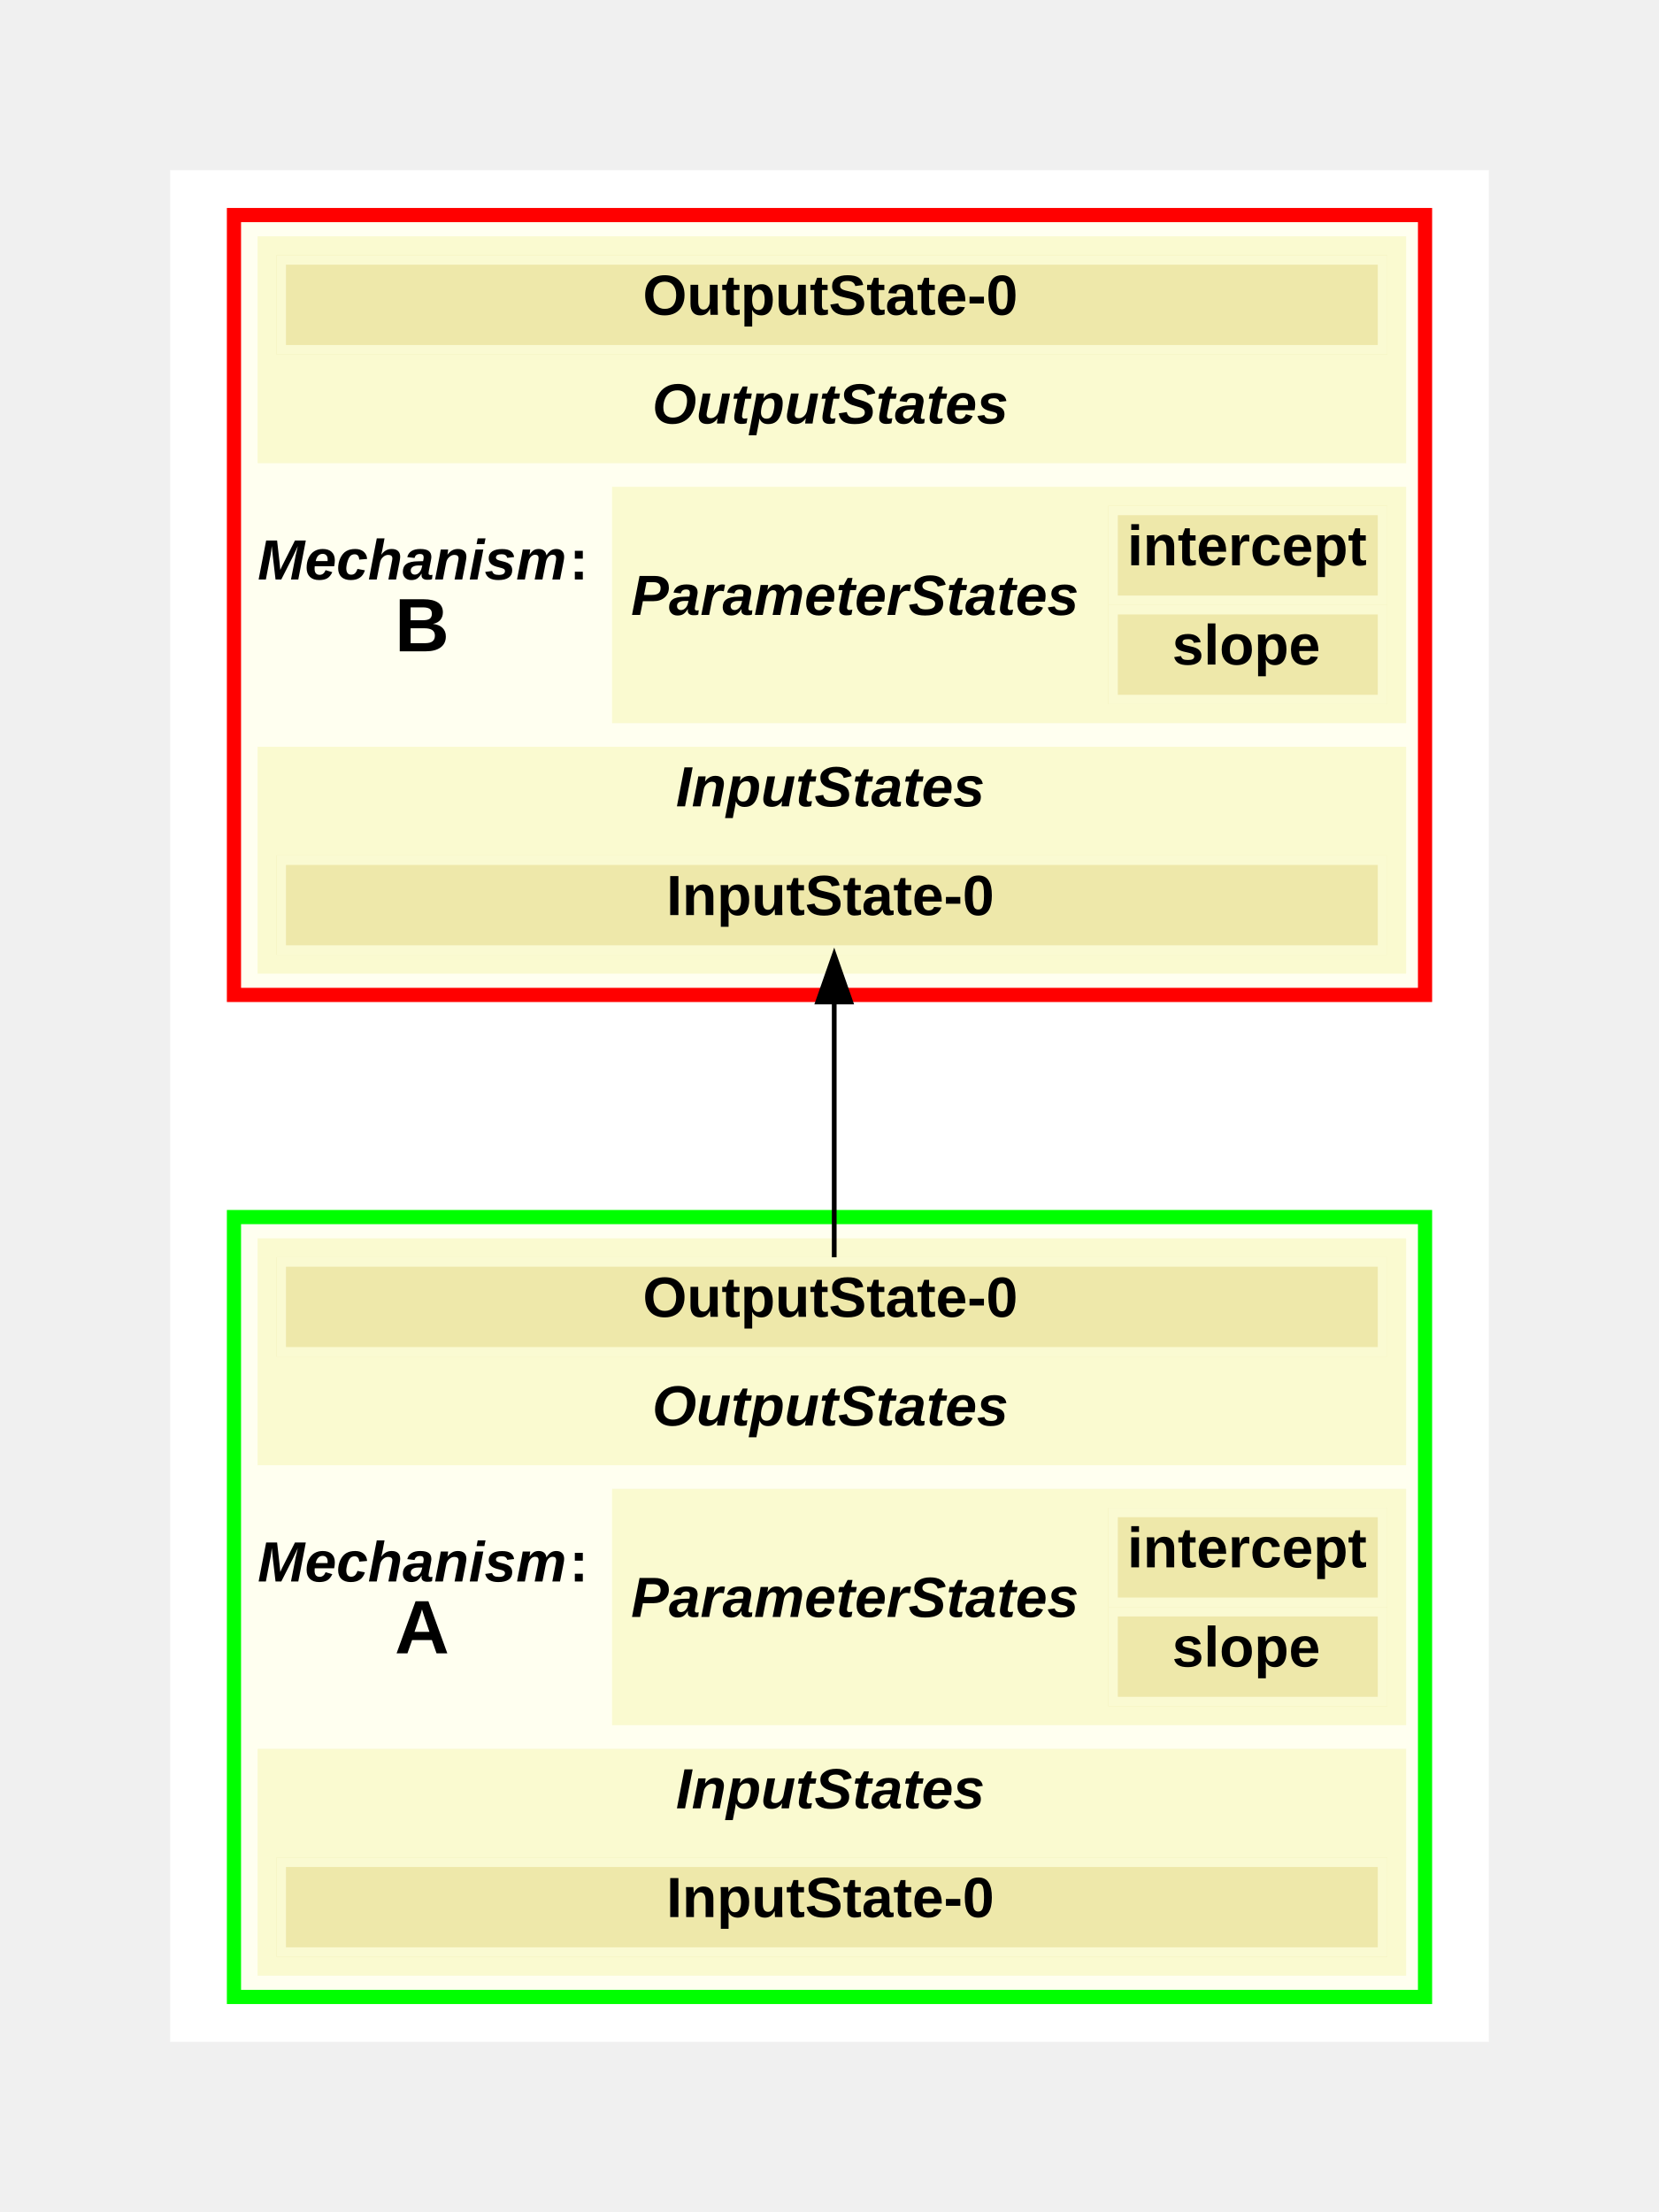
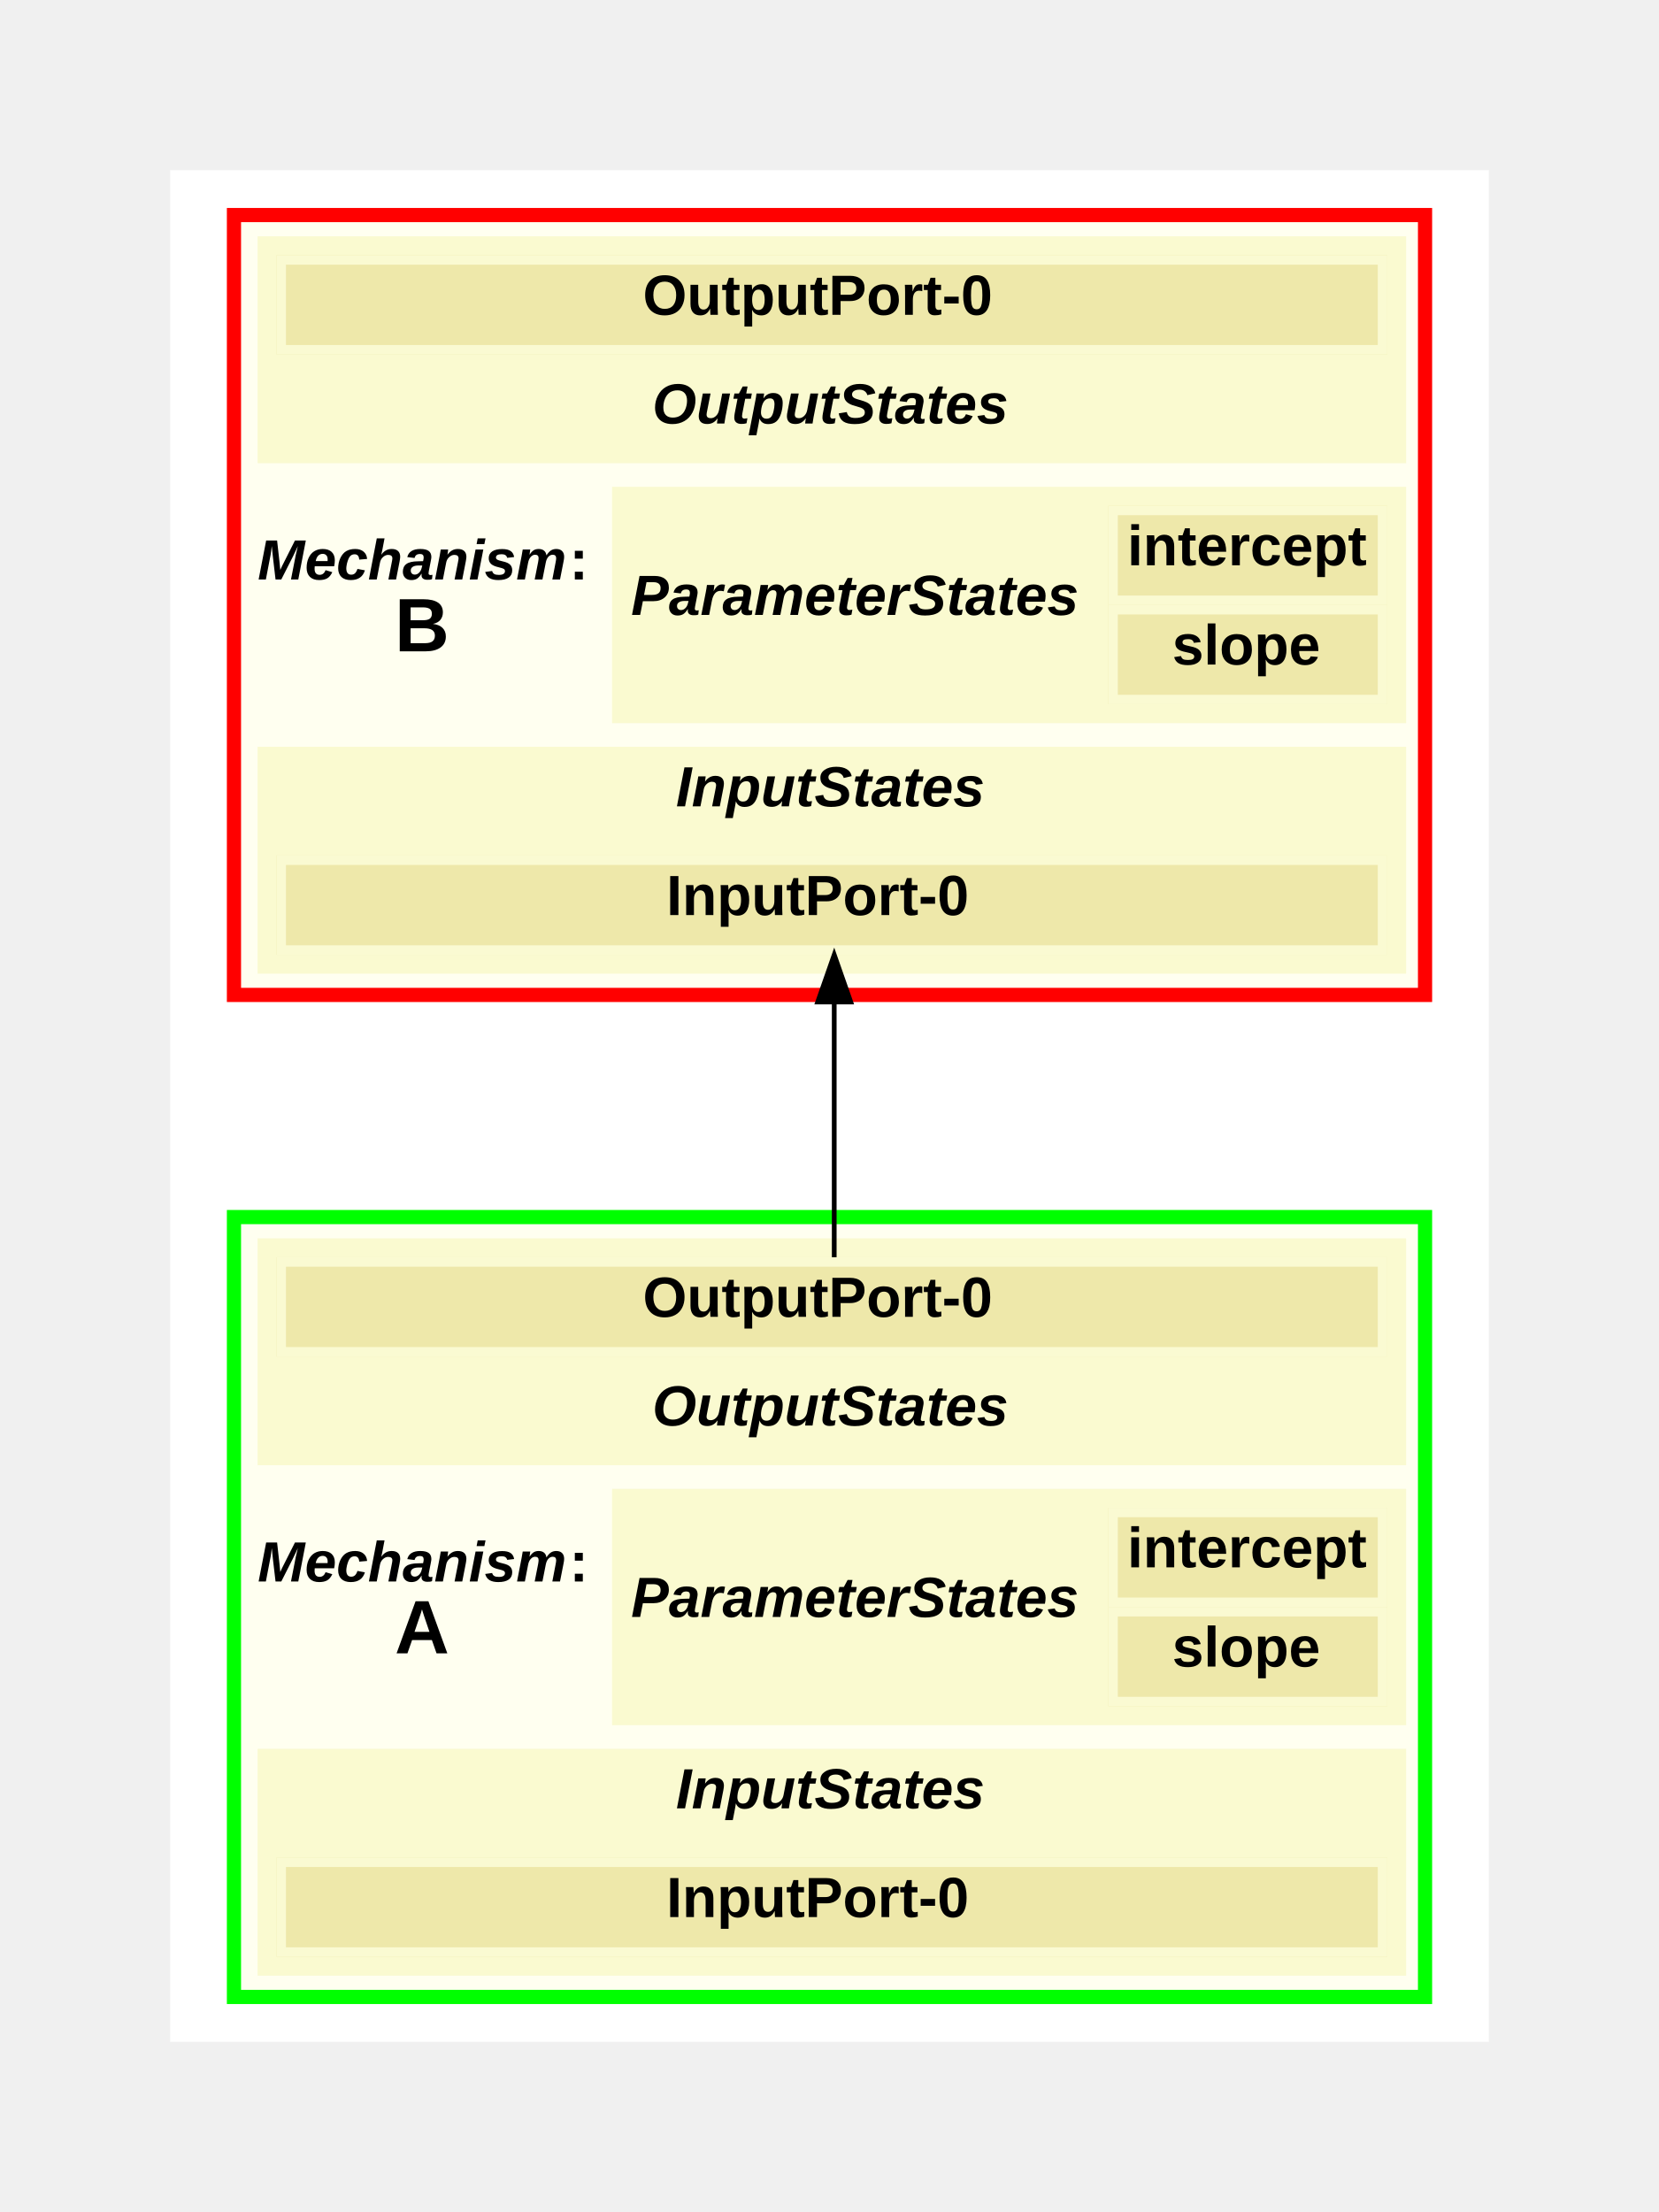
<svg xmlns="http://www.w3.org/2000/svg" version="1.1" id="svg3732" xml:space="preserve" width="468" height="624" viewBox="0 0 468 624">
  <defs id="defs3736" />
  <g id="g3740" transform="matrix(1.333333,0,0,-1.333333,0,624)">
    <g id="g3742">
      <path d="M 36,432 H 315 V 36 H 36 Z" style="fill:#ffffff;fill-opacity:1;fill-rule:nonzero;stroke:none" id="path3744" />
      <path d="M 48,212 H 303 V 44 H 48 Z" style="fill:#fffff0;fill-opacity:1;fill-rule:nonzero;stroke:none" id="path3746" />
      <path d="m 54.5,206 h 243 v -48 h -243 z" style="fill:#fafad0;fill-opacity:1;fill-rule:nonzero;stroke:none" id="path3748" />
      <path d="m 58.5,202 h 235 v -21 h -235 z" style="fill:#eee8aa;fill-opacity:1;fill-rule:nonzero;stroke:none" id="path3750" />
      <path d="m 59.5,201 h 233 v -19 h -233 z" style="fill:none;stroke:#fafad2;stroke-width:2;stroke-linecap:butt;stroke-linejoin:miter;stroke-miterlimit:10;stroke-dasharray:none;stroke-opacity:1" id="path3752" />
      <text transform="matrix(1,0,0,-1,136,189.3984)" style="font-variant:normal;font-weight:bold;font-size:12px;font-family:Arial;-inkscape-font-specification:Arial-BoldMT;writing-mode:lr-tb;fill:#000000;fill-opacity:1;fill-rule:nonzero;stroke:none" id="text3756">
-         <tspan x="0 9.324 16.644 20.64 27.96 35.28 39.276 47.268 51.264 57.936 61.932 68.604 72.6" y="0" id="tspan3754">OutputState-0</tspan>
+         <tspan x="0 9.324 16.644 20.64 27.96 35.28 39.276 47.268 51.264 57.936 61.932 68.604 72.6" y="0" id="tspan3754">OutputPort-0</tspan>
      </text>
      <text transform="matrix(1,0,0,-1,138,166.3984)" style="font-style:italic;font-variant:normal;font-weight:bold;font-size:12px;font-family:Arial;-inkscape-font-specification:Arial-BoldItalicMT;writing-mode:lr-tb;fill:#000000;fill-opacity:1;fill-rule:nonzero;stroke:none" id="text3762">
        <tspan x="0 9.324 16.644 20.64 27.96 35.28 39.276 47.268 51.264 57.936 61.932 68.604" y="0" id="tspan3758">OutputStates</tspan>
        <tspan x="-83.5 -73.504 -66.832 -60.16 -52.84 -46.168 -38.848 -35.524 -28.852" y="33" id="tspan3760">Mechanism</tspan>
      </text>
      <text transform="matrix(1,0,0,-1,120.464,133.3984)" style="font-variant:normal;font-weight:bold;font-size:12px;font-family:Arial;-inkscape-font-specification:Arial-BoldMT;writing-mode:lr-tb;fill:#000000;fill-opacity:1;fill-rule:nonzero;stroke:none" id="text3766">
        <tspan x="0" y="0" id="tspan3764">:</tspan>
      </text>
      <text transform="matrix(1,0,0,-1,83.5,118.1992)" style="font-variant:normal;font-weight:bold;font-size:16px;font-family:Arial;-inkscape-font-specification:Arial-BoldMT;writing-mode:lr-tb;fill:#000000;fill-opacity:1;fill-rule:nonzero;stroke:none" id="text3770">
        <tspan x="0" y="0" id="tspan3768">A</tspan>
      </text>
      <path d="m 129.5,153 h 168 v -50 h -168 z" style="fill:#fafad0;fill-opacity:1;fill-rule:nonzero;stroke:none" id="path3772" />
      <text transform="matrix(1,0,0,-1,133.5,125.8984)" style="font-style:italic;font-variant:normal;font-weight:bold;font-size:12px;font-family:Arial;-inkscape-font-specification:Arial-BoldItalicMT;writing-mode:lr-tb;fill:#000000;fill-opacity:1;fill-rule:nonzero;stroke:none" id="text3776">
        <tspan x="0 7.992 14.664 19.332 26.004 36.672 43.344 47.34 54.012 58.68 66.672 70.668 77.34 81.336 88.008" y="0" id="tspan3774">ParameterStates</tspan>
      </text>
      <path d="m 234.5,149 h 59 v -42 h -59 z" style="fill:#eee8aa;fill-opacity:1;fill-rule:nonzero;stroke:none" id="path3778" />
      <path d="m 235.5,148 h 57 v -19 h -57 z" style="fill:none;stroke:#fafad2;stroke-width:2;stroke-linecap:butt;stroke-linejoin:miter;stroke-miterlimit:10;stroke-dasharray:none;stroke-opacity:1" id="path3780" />
      <text transform="matrix(1,0,0,-1,238.5,136.3984)" style="font-variant:normal;font-weight:bold;font-size:12px;font-family:Arial;-inkscape-font-specification:Arial-BoldMT;writing-mode:lr-tb;fill:#000000;fill-opacity:1;fill-rule:nonzero;stroke:none" id="text3784">
        <tspan x="0 3.324 10.644 14.64 21.312 25.98 32.652 39.324 46.644" y="0" id="tspan3782">intercept</tspan>
      </text>
      <path d="m 235.5,127 h 57 v -19 h -57 z" style="fill:none;stroke:#fafad2;stroke-width:2;stroke-linecap:butt;stroke-linejoin:miter;stroke-miterlimit:10;stroke-dasharray:none;stroke-opacity:1" id="path3786" />
      <text transform="matrix(1,0,0,-1,248,115.3984)" style="font-variant:normal;font-weight:bold;font-size:12px;font-family:Arial;-inkscape-font-specification:Arial-BoldMT;writing-mode:lr-tb;fill:#000000;fill-opacity:1;fill-rule:nonzero;stroke:none" id="text3790">
        <tspan x="0 6.672 9.996 17.316 24.636" y="0" id="tspan3788">slope</tspan>
      </text>
      <path d="m 54.5,98 h 243 V 50 h -243 z" style="fill:#fafad0;fill-opacity:1;fill-rule:nonzero;stroke:none" id="path3792" />
      <text transform="matrix(1,0,0,-1,143,85.39844)" style="font-style:italic;font-variant:normal;font-weight:bold;font-size:12px;font-family:Arial;-inkscape-font-specification:Arial-BoldItalicMT;writing-mode:lr-tb;fill:#000000;fill-opacity:1;fill-rule:nonzero;stroke:none" id="text3796">
        <tspan x="0 3.324 10.644 17.964 25.284 29.28 37.272 41.268 47.94 51.936 58.608" y="0" id="tspan3794">InputStates</tspan>
      </text>
      <path d="m 58.5,75 h 235 V 54 h -235 z" style="fill:#eee8aa;fill-opacity:1;fill-rule:nonzero;stroke:none" id="path3798" />
      <path d="m 59.5,74 h 233 V 55 h -233 z" style="fill:none;stroke:#fafad2;stroke-width:2;stroke-linecap:butt;stroke-linejoin:miter;stroke-miterlimit:10;stroke-dasharray:none;stroke-opacity:1" id="path3800" />
      <text transform="matrix(1,0,0,-1,141,62.39844)" style="font-variant:normal;font-weight:bold;font-size:12px;font-family:Arial;-inkscape-font-specification:Arial-BoldMT;writing-mode:lr-tb;fill:#000000;fill-opacity:1;fill-rule:nonzero;stroke:none" id="text3804">
-         <tspan x="0 3.324 10.644 17.964 25.284 29.28 37.272 41.268 47.94 51.936 58.608 62.604" y="0" id="tspan3802">InputState-0</tspan>
+         <tspan x="0 3.324 10.644 17.964 25.284 29.28 37.272 41.268 47.94 51.936 58.608 62.604" y="0" id="tspan3802">InputPort-0</tspan>
      </text>
      <path d="m 49.5,210.5 h 252 v -165 h -252 z" style="fill:none;stroke:#00ff00;stroke-width:3;stroke-linecap:butt;stroke-linejoin:miter;stroke-miterlimit:10;stroke-dasharray:none;stroke-opacity:1" id="path3806" />
      <path d="M 48,424 H 303 V 256 H 48 Z" style="fill:#fffff0;fill-opacity:1;fill-rule:nonzero;stroke:none" id="path3808" />
      <path d="m 54.5,418 h 243 v -48 h -243 z" style="fill:#fafad0;fill-opacity:1;fill-rule:nonzero;stroke:none" id="path3810" />
      <path d="m 58.5,414 h 235 v -21 h -235 z" style="fill:#eee8aa;fill-opacity:1;fill-rule:nonzero;stroke:none" id="path3812" />
      <path d="m 59.5,413 h 233 v -19 h -233 z" style="fill:none;stroke:#fafad2;stroke-width:2;stroke-linecap:butt;stroke-linejoin:miter;stroke-miterlimit:10;stroke-dasharray:none;stroke-opacity:1" id="path3814" />
      <text transform="matrix(1,0,0,-1,136,401.3984)" style="font-variant:normal;font-weight:bold;font-size:12px;font-family:Arial;-inkscape-font-specification:Arial-BoldMT;writing-mode:lr-tb;fill:#000000;fill-opacity:1;fill-rule:nonzero;stroke:none" id="text3818">
-         <tspan x="0 9.324 16.644 20.64 27.96 35.28 39.276 47.268 51.264 57.936 61.932 68.604 72.6" y="0" id="tspan3816">OutputState-0</tspan>
+         <tspan x="0 9.324 16.644 20.64 27.96 35.28 39.276 47.268 51.264 57.936 61.932 68.604 72.6" y="0" id="tspan3816">OutputPort-0</tspan>
      </text>
      <text transform="matrix(1,0,0,-1,138,378.3984)" style="font-style:italic;font-variant:normal;font-weight:bold;font-size:12px;font-family:Arial;-inkscape-font-specification:Arial-BoldItalicMT;writing-mode:lr-tb;fill:#000000;fill-opacity:1;fill-rule:nonzero;stroke:none" id="text3824">
        <tspan x="0 9.324 16.644 20.64 27.96 35.28 39.276 47.268 51.264 57.936 61.932 68.604" y="0" id="tspan3820">OutputStates</tspan>
        <tspan x="-83.5 -73.504 -66.832 -60.16 -52.84 -46.168 -38.848 -35.524 -28.852" y="33" id="tspan3822">Mechanism</tspan>
      </text>
      <text transform="matrix(1,0,0,-1,120.464,345.3984)" style="font-variant:normal;font-weight:bold;font-size:12px;font-family:Arial;-inkscape-font-specification:Arial-BoldMT;writing-mode:lr-tb;fill:#000000;fill-opacity:1;fill-rule:nonzero;stroke:none" id="text3828">
        <tspan x="0" y="0" id="tspan3826">:</tspan>
      </text>
      <text transform="matrix(1,0,0,-1,83.5,330.1992)" style="font-variant:normal;font-weight:bold;font-size:16px;font-family:Arial;-inkscape-font-specification:Arial-BoldMT;writing-mode:lr-tb;fill:#000000;fill-opacity:1;fill-rule:nonzero;stroke:none" id="text3832">
        <tspan x="0" y="0" id="tspan3830">B</tspan>
      </text>
      <path d="m 129.5,365 h 168 v -50 h -168 z" style="fill:#fafad0;fill-opacity:1;fill-rule:nonzero;stroke:none" id="path3834" />
      <text transform="matrix(1,0,0,-1,133.5,337.8984)" style="font-style:italic;font-variant:normal;font-weight:bold;font-size:12px;font-family:Arial;-inkscape-font-specification:Arial-BoldItalicMT;writing-mode:lr-tb;fill:#000000;fill-opacity:1;fill-rule:nonzero;stroke:none" id="text3838">
        <tspan x="0 7.992 14.664 19.332 26.004 36.672 43.344 47.34 54.012 58.68 66.672 70.668 77.34 81.336 88.008" y="0" id="tspan3836">ParameterStates</tspan>
      </text>
      <path d="m 234.5,361 h 59 v -42 h -59 z" style="fill:#eee8aa;fill-opacity:1;fill-rule:nonzero;stroke:none" id="path3840" />
      <path d="m 235.5,360 h 57 v -19 h -57 z" style="fill:none;stroke:#fafad2;stroke-width:2;stroke-linecap:butt;stroke-linejoin:miter;stroke-miterlimit:10;stroke-dasharray:none;stroke-opacity:1" id="path3842" />
      <text transform="matrix(1,0,0,-1,238.5,348.3984)" style="font-variant:normal;font-weight:bold;font-size:12px;font-family:Arial;-inkscape-font-specification:Arial-BoldMT;writing-mode:lr-tb;fill:#000000;fill-opacity:1;fill-rule:nonzero;stroke:none" id="text3846">
        <tspan x="0 3.324 10.644 14.64 21.312 25.98 32.652 39.324 46.644" y="0" id="tspan3844">intercept</tspan>
      </text>
      <path d="m 235.5,339 h 57 v -19 h -57 z" style="fill:none;stroke:#fafad2;stroke-width:2;stroke-linecap:butt;stroke-linejoin:miter;stroke-miterlimit:10;stroke-dasharray:none;stroke-opacity:1" id="path3848" />
      <text transform="matrix(1,0,0,-1,248,327.3984)" style="font-variant:normal;font-weight:bold;font-size:12px;font-family:Arial;-inkscape-font-specification:Arial-BoldMT;writing-mode:lr-tb;fill:#000000;fill-opacity:1;fill-rule:nonzero;stroke:none" id="text3852">
        <tspan x="0 6.672 9.996 17.316 24.636" y="0" id="tspan3850">slope</tspan>
      </text>
      <path d="m 54.5,310 h 243 v -48 h -243 z" style="fill:#fafad0;fill-opacity:1;fill-rule:nonzero;stroke:none" id="path3854" />
      <text transform="matrix(1,0,0,-1,143,297.3984)" style="font-style:italic;font-variant:normal;font-weight:bold;font-size:12px;font-family:Arial;-inkscape-font-specification:Arial-BoldItalicMT;writing-mode:lr-tb;fill:#000000;fill-opacity:1;fill-rule:nonzero;stroke:none" id="text3858">
        <tspan x="0 3.324 10.644 17.964 25.284 29.28 37.272 41.268 47.94 51.936 58.608" y="0" id="tspan3856">InputStates</tspan>
      </text>
      <path d="m 58.5,287 h 235 v -21 h -235 z" style="fill:#eee8aa;fill-opacity:1;fill-rule:nonzero;stroke:none" id="path3860" />
      <path d="m 59.5,286 h 233 v -19 h -233 z" style="fill:none;stroke:#fafad2;stroke-width:2;stroke-linecap:butt;stroke-linejoin:miter;stroke-miterlimit:10;stroke-dasharray:none;stroke-opacity:1" id="path3862" />
      <text transform="matrix(1,0,0,-1,141,274.3984)" style="font-variant:normal;font-weight:bold;font-size:12px;font-family:Arial;-inkscape-font-specification:Arial-BoldMT;writing-mode:lr-tb;fill:#000000;fill-opacity:1;fill-rule:nonzero;stroke:none" id="text3866">
-         <tspan x="0 3.324 10.644 17.964 25.284 29.28 37.272 41.268 47.94 51.936 58.608 62.604" y="0" id="tspan3864">InputState-0</tspan>
+         <tspan x="0 3.324 10.644 17.964 25.284 29.28 37.272 41.268 47.94 51.936 58.608 62.604" y="0" id="tspan3864">InputPort-0</tspan>
      </text>
      <path d="m 49.5,422.5 h 252 v -165 h -252 z" style="fill:none;stroke:#ff0000;stroke-width:3;stroke-linecap:butt;stroke-linejoin:miter;stroke-miterlimit:10;stroke-dasharray:none;stroke-opacity:1" id="path3868" />
      <path d="m 176.5,202 c 0,24.777 0,33.367 0,53.973" style="fill:none;stroke:#000000;stroke-width:1;stroke-linecap:butt;stroke-linejoin:miter;stroke-miterlimit:10;stroke-dasharray:none;stroke-opacity:1" id="path3870" />
      <path d="m 173,256 3.5,10 3.5,-10 z" style="fill:#000000;fill-opacity:1;fill-rule:nonzero;stroke:#000000;stroke-width:1;stroke-linecap:butt;stroke-linejoin:miter;stroke-miterlimit:10;stroke-dasharray:none;stroke-opacity:1" id="path3872" />
    </g>
  </g>
</svg>
